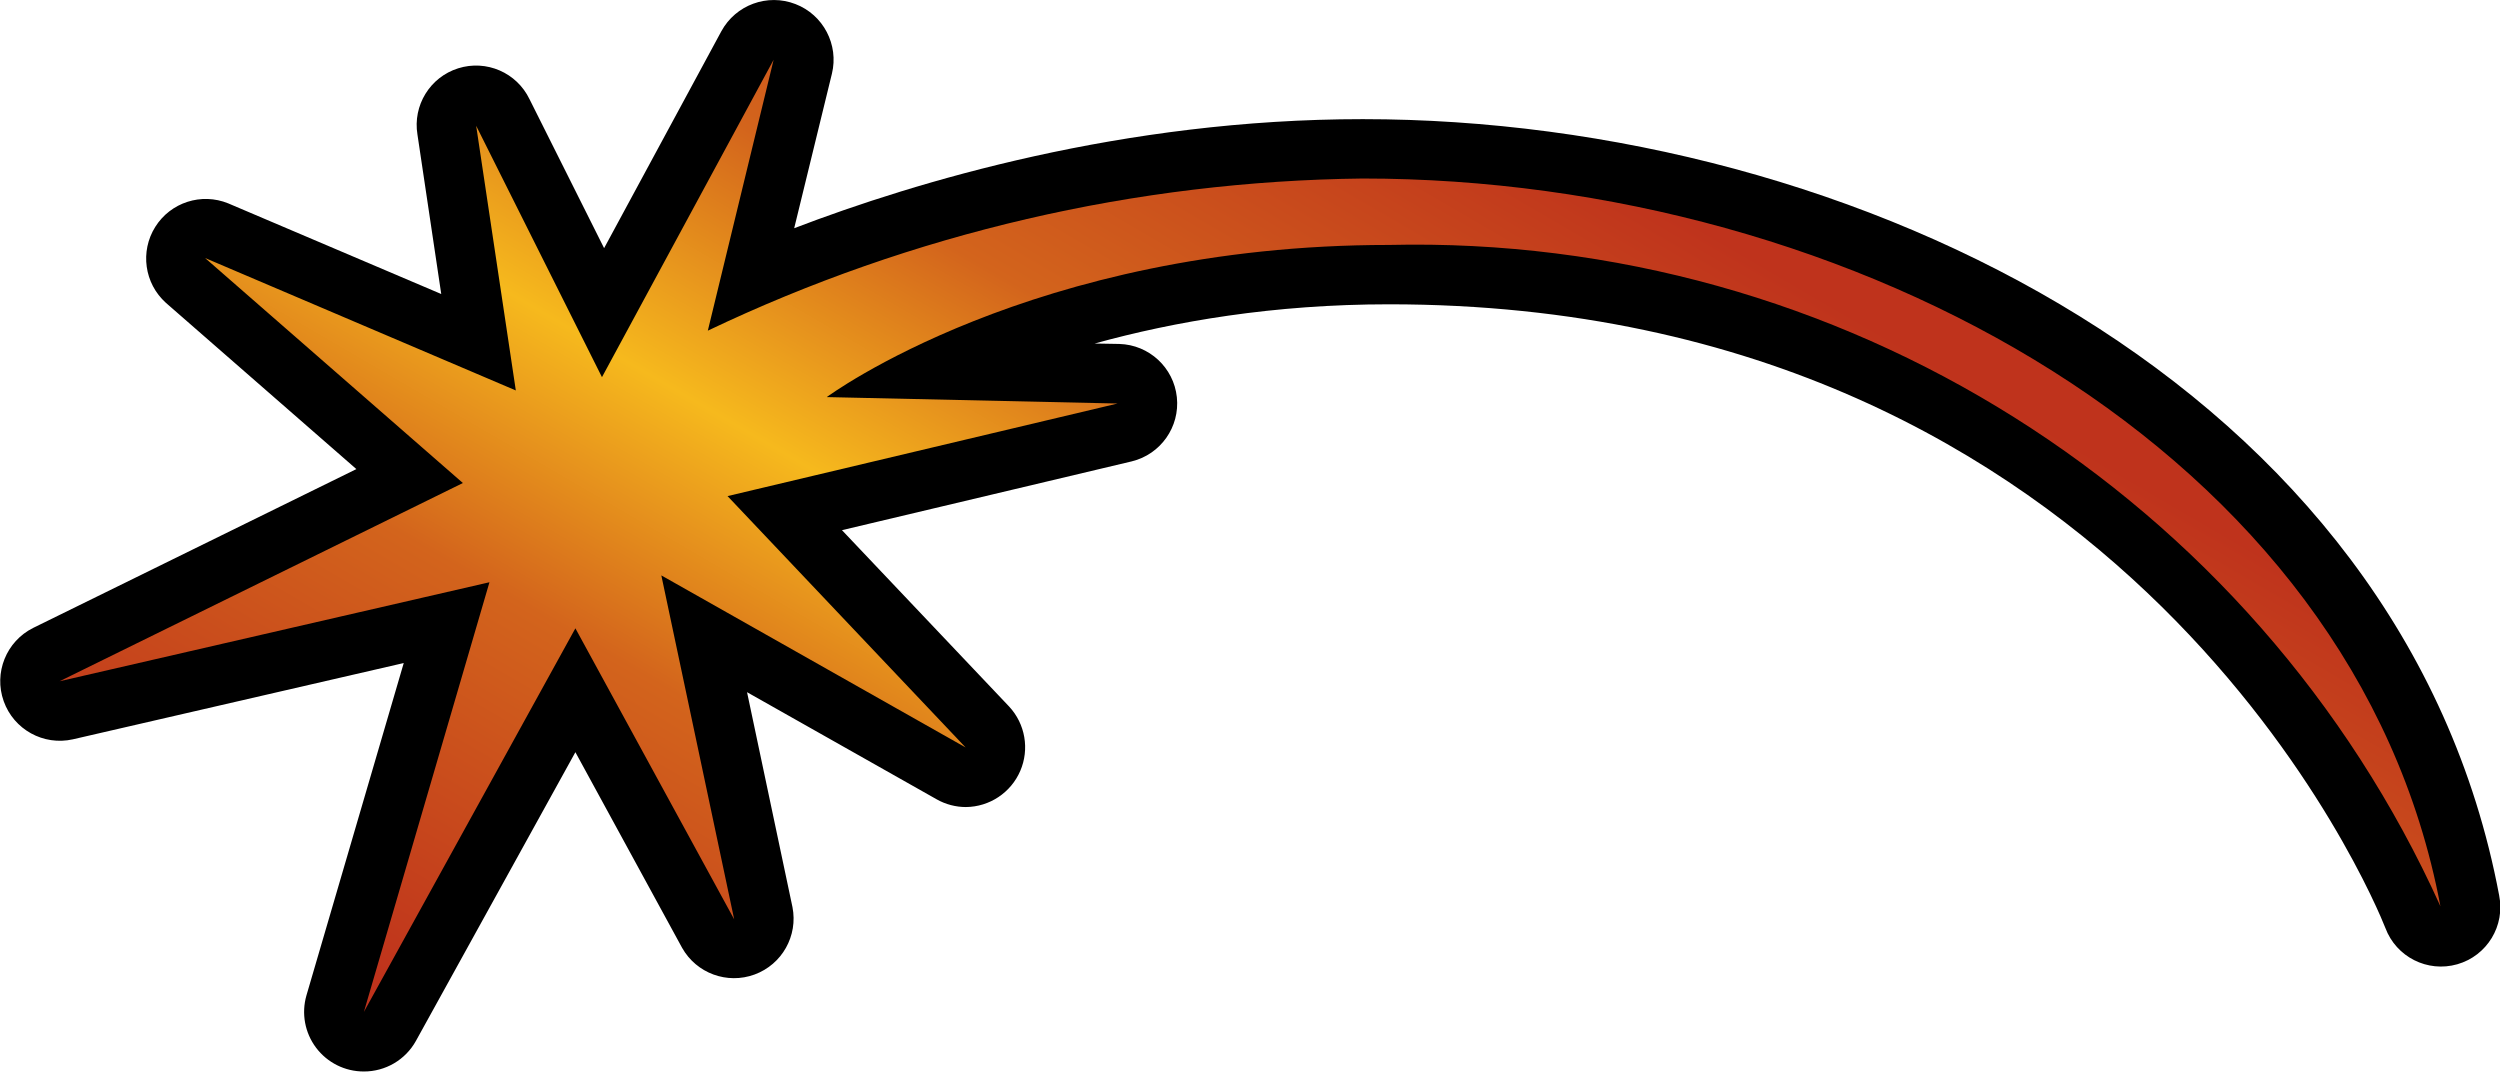
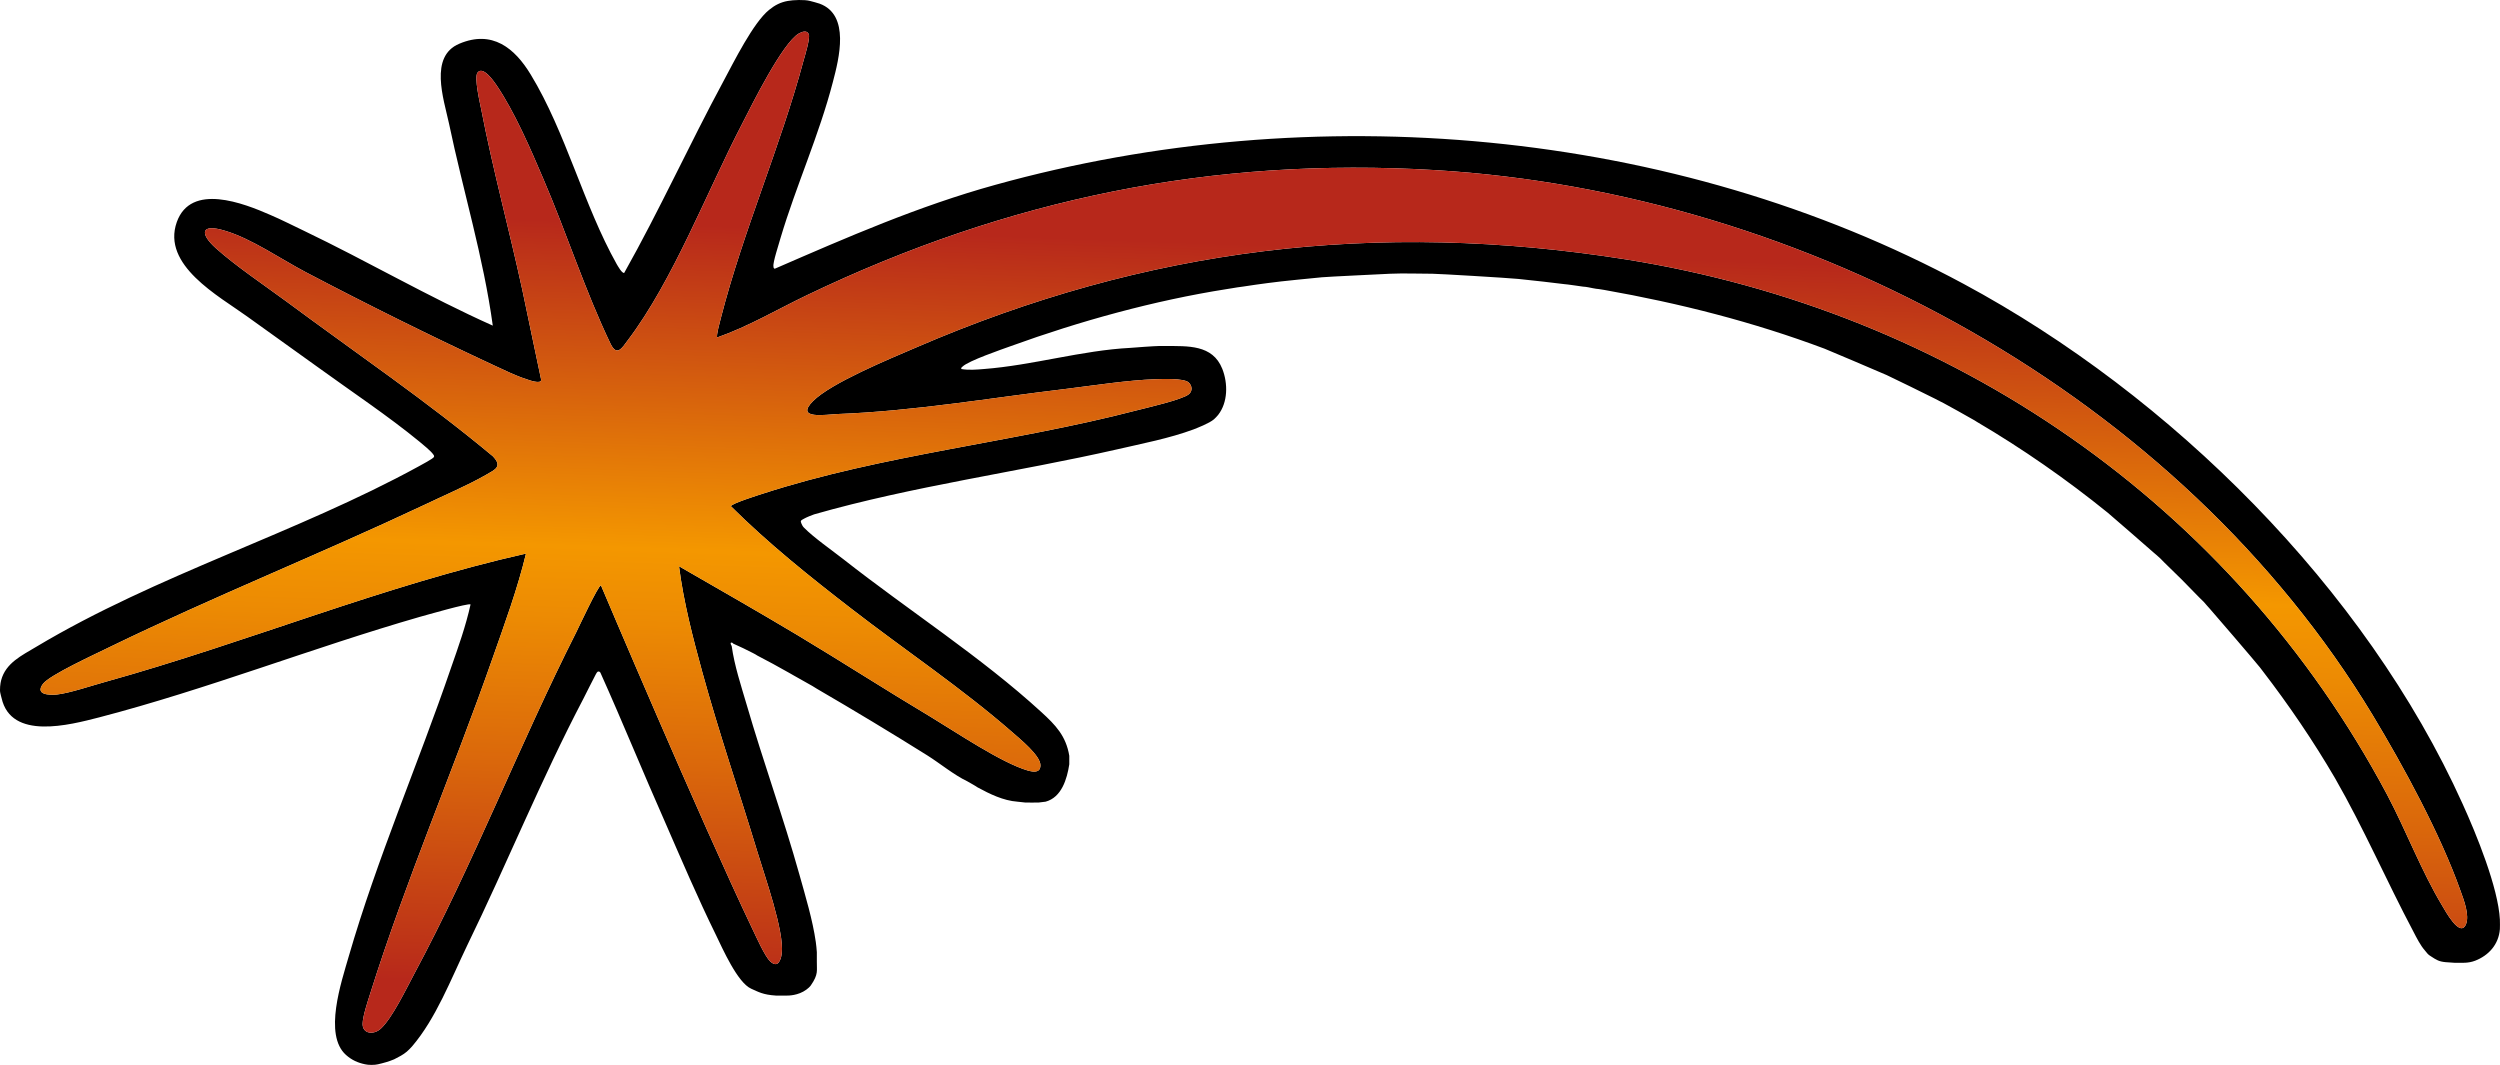
- <svg xmlns="http://www.w3.org/2000/svg" width="116.66" height="50">
-   <path d="M16.97 50a2.78 2.78 0 0 1-2.67-3.55l4.54-15.51L3.4 34.5a2.78 2.78 0 0 1-1.85-5.2l15.08-7.41-8.89-7.76a2.78 2.78 0 0 1 2.91-4.64l9.94 4.23-1.11-7.44a2.77 2.77 0 0 1 5.23-1.65l3.48 6.95 5.47-10.12A2.79 2.79 0 0 1 37.12.19c1.3.5 2.03 1.9 1.7 3.25l-1.76 7.21c5.67-2.17 15.35-5.09 26.53-5.09 22.96 0 48.56 12.44 53.03 36.22a2.77 2.77 0 0 1-5.31 1.52c-.47-1.19-11.88-29.1-46.49-29.1-5.4 0-10.01.8-13.74 1.83l1.15.02a2.78 2.78 0 0 1 .58 5.48l-13.52 3.21 7.8 8.23a2.79 2.79 0 0 1-2.02 4.69c-.46 0-.94-.12-1.36-.36l-8.85-5 2.12 10.03a2.78 2.78 0 0 1-5.15 1.9l-4.98-9.13-7.44 13.47A2.77 2.77 0 0 1 16.97 50" />
-   <path fill="url(#a)" d="M28.09 17.6 22.22 5.87l1.85 12.35-14.5-6.18 12.03 10.5-18.82 9.25 20.06-4.62-5.86 20.05 9.87-17.9 7.41 13.58-3.4-16.05 14.2 8.03-11.11-11.73 18.2-4.32-13.57-.3s9.56-7.1 26.23-7.1a52.5 52.5 0 0 1 49.07 30.86c-4-21.3-27.46-33.96-50.3-33.96a72.95 72.95 0 0 0-30.55 7.1L36.1 2.79 28.09 17.6z" />
-   <linearGradient id="a" x1="-499.1" x2="-496.99" y1="-15.17" y2="-15.17" gradientTransform="rotate(-60 -6811.15 -12802.54) scale(29.1)" gradientUnits="userSpaceOnUse">
-     <stop offset="0" stop-color="#bf331c" />
-     <stop offset=".3" stop-color="#d3641c" />
-     <stop offset=".5" stop-color="#f6b91d" />
-     <stop offset=".7" stop-color="#d3641c" />
-     <stop offset="1" stop-color="#bf331c" />
-   </linearGradient>
+ <svg xmlns="http://www.w3.org/2000/svg" id="Layer_2" width="500" height="212.983" viewBox="0 0 500 212.983">
+   <defs>
+     <style>.cls-1{fill:url(#linear-gradient);}</style>
+     <linearGradient id="linear-gradient" x1="248.344" y1="230.909" x2="265.091" y2="-254.129" gradientUnits="userSpaceOnUse">
+       <stop offset=".06" stop-color="#b7281b" />
+       <stop offset=".072" stop-color="#bc3118" />
+       <stop offset=".151" stop-color="#da670b" />
+       <stop offset=".21" stop-color="#ec8a03" />
+       <stop offset=".241" stop-color="#f49700" />
+       <stop offset=".375" stop-color="#b7281b" />
+       <stop offset=".513" stop-color="#b7281b" />
+     </linearGradient>
+   </defs>
+   <g id="Layer_2_copy_2">
+     <path d="M499.982,183.96c-.332-6.436-4.733-17.19-7.474-23.21-19.473-43.14-58.337-81.672-99.775-103.968-58.129-31.307-130.168-37.452-193.696-19.806-15.321,4.235-29.563,10.463-44.095,16.775-.208-.083-.249-.249-.249-.457-.166-.789,1.121-4.567,1.412-5.688,3.114-10.463,7.723-20.594,10.463-31.182,1.246-4.733,3.488-13.453-2.657-15.695-.623-.208-1.287-.374-1.91-.54-1.08-.291-3.363-.208-4.443,0-1.412.249-2.574.83-3.737,1.785-3.156,2.533-7.059,10.422-9.093,14.2-6.851,12.705-12.83,25.868-19.888,38.407-.457.125-1.287-1.412-1.495-1.744-6.602-11.751-10.173-26.366-17.19-37.909-3.239-5.356-7.723-8.968-14.283-6.187-6.062,2.533-3.156,10.962-2.076,15.944,2.823,13.494,6.892,26.74,8.761,40.441-12.913-5.771-25.12-12.913-37.867-19.017-2.2-1.038-4.36-2.159-6.602-3.114-5.398-2.367-15.902-6.477-18.726,1.412-3.073,8.636,8.387,14.781,14.075,18.892,4.65,3.322,9.301,6.685,13.951,10.006,6.643,4.817,14.242,9.882,20.511,15.031.706.581,2.284,1.869,2.74,2.533.125.166.208.249.166.498-.083.332-2.574,1.619-3.073,1.91-24.497,13.411-52.316,21.633-76.482,36.082-2.907,1.744-6.104,3.239-7.017,6.685-.166.581-.332,1.952-.166,2.575.083.415.166.664.249.996,1.91,8.47,13.536,5.398,19.515,3.861,21.674-5.647,42.642-13.91,64.108-20.096,1.246-.332,9.799-2.823,10.173-2.491-.955,4.318-2.45,8.512-3.903,12.664-6.602,19.307-14.781,38.116-20.47,57.756-1.453,5.065-5.065,15.653-.54,19.681,1.163,1.038,2.408,1.578,3.82,1.868.623.166,1.951.166,2.574,0,1.079-.249,2.159-.54,3.239-.996.332-.166,1.329-.706,1.329-.706.415-.249.83-.498,1.204-.83.291-.249.789-.747,1.038-1.038,4.775-5.564,7.806-13.494,11.003-20.138,7.972-16.359,14.823-33.3,23.252-49.369.83-1.619,1.661-3.322,2.491-4.899.083-.083.249-.623.581-.581.249,0,.374.249.415.374,4.277,9.508,8.512,19.93,12.913,29.854,3.239,7.432,6.519,15.113,10.09,22.38,1.37,2.824,4.36,9.633,7.1,10.837,1.412.623,2.325,1.204,4.941,1.37h2.2c.166,0,2.242.042,3.903-1.204.249-.166.706-.581.872-.83,1.578-2.284,1.163-2.948,1.204-4.775v-1.869c0-.332-.166-1.744-.208-2.034-.623-4.401-2.076-9.176-3.28-13.494-3.197-11.418-7.225-22.546-10.546-33.964-1.121-3.82-2.45-7.806-2.989-11.709,0-.125-.332-.415-.166-.706.29-.083.374.125.498.208,1.287.581,2.657,1.204,3.903,1.868.374.166.664.374.872.498,2.076,1.079,4.235,2.242,6.27,3.405.332.166.623.374.872.498,1.287.748,2.616,1.453,3.903,2.201.291.166.581.374.872.54,7.349,4.277,14.865,8.802,22.089,13.328,2.574,1.619,5.315,3.903,8.014,5.19.249.124,1.08.623,1.163.664.374.208.623.374.872.54,2.45,1.329,5.149,2.657,7.972,2.865.374.042,1.412.166,1.536.166.913,0,1.827.042,2.74,0,.083,0,1.038-.124,1.37-.166,3.197-.872,4.277-4.526,4.733-7.474v-1.702c-.664-3.986-2.741-6.145-5.605-8.761-11.958-10.962-26.698-20.428-39.528-30.518-2.284-1.786-6.021-4.401-7.931-6.353-.249-.249-.374-.498-.498-.789-.291-.623-.083-.664.498-.996.415-.249,1.744-.789,2.034-.872,19.722-5.647,40.525-8.429,60.579-12.996,5.024-1.162,10.463-2.2,15.28-3.986.623-.249,3.156-1.204,4.111-2.034.208-.208.664-.623.83-.872,1.952-2.491,1.993-6.27.83-9.218-1.952-4.899-6.934-4.526-11.377-4.567h-1.204c-.789,0-5.439.332-5.771.374-9.758.498-19.556,3.488-29.355,4.235-1.495.125-2.99.249-4.484,0-.083-.291.083-.332.249-.498,1.204-1.162,7.764-3.405,9.716-4.111,13.743-4.983,28.608-9.093,43.099-11.377l1.038-.166c.747-.125,1.453-.249,2.2-.332.415-.083,4.816-.706,4.941-.706,1.287-.166,2.616-.332,2.699-.332,1.162-.125,5.065-.54,8.18-.83,1.287-.124,12.124-.623,13.619-.706,2.823-.125,5.647,0,8.47,0,1.162,0,15.155.83,17.19,1.038.996.083,9.135.996,9.176,1.038.374,0,3.695.498,3.737.498.789.042,1.37.208,2.076.332.374.083.747.124,1.162.166.249.042.997.166,1.038.166,15.031,2.657,29.771,6.394,44.054,11.751.124.042,11.044,4.65,12.415,5.273.249.083,9.135,4.443,9.674,4.733.581.332,1.162.581,1.702.872.374.166,5.315,2.948,5.813,3.239.249.124.581.332.83.498,9.176,5.398,17.937,11.501,26.2,18.186.208.166,8.886,7.681,9.176,7.972.415.374.872.706,1.37,1.204s.996,1.038,1.536,1.536c1.869,1.785,3.654,3.571,5.439,5.439.54.581,1.121,1.121,1.702,1.702.457.498.83.996,1.204,1.37.291.29,9.301,10.795,10.006,11.709.042.083.498.623.54.706,5.232,6.809,10.131,13.993,14.491,21.466,5.73,9.965,10.297,20.553,15.695,30.726.623,1.204,1.37,2.699,2.284,3.737.332.374.581.83,1.204,1.163,1.08.706,1.578,1.038,2.907,1.162.332.042,1.702.125,1.785.125,1.536,0,2.741.124,4.152-.415,2.657-1.038,4.692-3.197,4.941-6.311.042-.54,0-1.287,0-1.869ZM493.172,184.915c-1.204,2.657-4.111-2.74-4.733-3.778-4.194-6.976-7.183-14.948-11.003-22.172-30.975-58.213-87.194-96.702-152.257-107.083-49.908-7.931-95.872-2.325-142.043,17.646-5.107,2.2-16.941,7.059-20.553,10.712-3.695,3.737,2.741,2.657,4.775,2.574,15.487-.581,30.767-3.239,46.088-5.066,5.688-.706,12.041-1.702,17.688-1.91,1.37-.041,5.564-.208,6.56.623.747.623.872,1.785.042,2.408-1.329,1.08-8.47,2.699-10.546,3.239-24.58,6.394-50.573,8.802-74.696,16.65-.789.249-6.311,1.993-6.311,2.491,7.474,7.432,15.819,14.117,24.165,20.553,10.63,8.221,22.006,15.819,32.137,24.663,1.453,1.287,5.688,4.692,5.605,6.644-.042,1.536-1.453,1.287-2.533.996-5.273-1.536-14.366-7.682-19.39-10.712-8.969-5.356-17.73-11.003-26.657-16.359-7.848-4.692-15.778-9.218-23.708-13.785.913,7.142,2.74,14.159,4.65,21.134,3.322,12.082,7.391,23.999,11.044,36.04,1.412,4.692,5.398,15.861,4.858,20.262-.166,1.37-.789,2.989-2.284,1.619-1.121-1.038-2.865-5.024-3.612-6.56-10.38-21.715-30.269-68.676-30.269-68.676-.54,0-4.443,8.387-4.941,9.384-11.377,22.505-20.511,46.172-32.428,68.385-1.578,2.948-4.36,8.761-6.644,10.878-1.37,1.287-3.654,1.121-3.654-.913,0-1.495,1.038-4.567,1.537-6.145,7.058-22.463,16.691-44.801,24.497-67.139,2.408-6.851,4.941-13.743,6.644-20.802-28.608,6.436-55.804,17.771-83.997,25.618-2.74.747-7.225,2.284-9.84,2.574-1.495.125-4.401.083-2.782-2.117,1.287-1.786,10.795-6.104,13.37-7.391,20.678-10.048,42.061-18.601,62.863-28.4,3.986-1.91,8.595-3.862,12.373-6.021,1.869-1.08,3.363-1.661,1.37-3.737-13.245-11.044-27.487-20.719-41.313-30.975-4.401-3.239-10.09-7.058-14.075-10.629-3.28-2.948-3.031-4.982,1.827-3.488,5.315,1.578,11.21,5.688,16.193,8.304,12.332,6.477,24.996,12.747,37.66,18.643,1.993.914,4.318,2.076,6.436,2.74.457.166,2.948,1.08,2.948.125-1.287-5.979-2.491-12-3.779-18.02-2.616-12.041-5.896-24.082-8.221-36.123-.291-1.412-1.412-6.27-.747-7.266,1.08-1.495,3.28,1.702,3.82,2.491,3.612,5.315,6.809,12.747,9.342,18.684,4.65,10.795,8.429,22.587,13.494,33.092,1.246,2.491,2.242.83,3.405-.748,9.093-11.999,15.861-29.812,22.92-43.389,1.951-3.82,8.014-16.069,11.294-17.979.623-.332,1.578-.747,1.993.124.332.748-.748,4.235-1.038,5.273-4.65,17.314-12.083,34.13-16.526,51.445-.166.664-.996,3.612-.747,3.945,6.27-2.201,12-5.605,17.979-8.47,40.109-19.224,81.008-27.694,125.684-24.995,74.073,4.484,148.811,45.05,187.426,108.993,6.187,10.256,13.577,23.875,17.564,35.127.664,1.827,1.868,4.941,1.079,6.768Z" />
+     <path class="cls-1" d="M493.172,184.915c-1.204,2.657-4.111-2.74-4.733-3.778-4.194-6.976-7.183-14.948-11.003-22.172-30.975-58.213-87.194-96.702-152.257-107.083-49.908-7.931-95.872-2.325-142.043,17.646-5.107,2.2-16.941,7.059-20.553,10.712-3.695,3.737,2.741,2.657,4.775,2.574,15.487-.581,30.767-3.239,46.088-5.066,5.688-.706,12.041-1.702,17.688-1.91,1.37-.041,5.564-.208,6.56.623.747.623.872,1.785.042,2.408-1.329,1.08-8.47,2.699-10.546,3.239-24.58,6.394-50.573,8.802-74.696,16.65-.789.249-6.311,1.993-6.311,2.491,7.474,7.432,15.819,14.117,24.165,20.553,10.63,8.221,22.006,15.819,32.137,24.663,1.453,1.287,5.688,4.692,5.605,6.644-.042,1.536-1.453,1.287-2.533.996-5.273-1.536-14.366-7.682-19.39-10.712-8.969-5.356-17.73-11.003-26.657-16.359-7.848-4.692-15.778-9.218-23.708-13.785.913,7.142,2.74,14.159,4.65,21.134,3.322,12.082,7.391,23.999,11.044,36.04,1.412,4.692,5.398,15.861,4.858,20.262-.166,1.37-.789,2.989-2.284,1.619-1.121-1.038-2.865-5.024-3.612-6.56-10.38-21.715-30.269-68.676-30.269-68.676-.54,0-4.443,8.387-4.941,9.384-11.377,22.505-20.511,46.172-32.428,68.385-1.578,2.948-4.36,8.761-6.644,10.878-1.37,1.287-3.654,1.121-3.654-.913,0-1.495,1.038-4.567,1.537-6.145,7.058-22.463,16.691-44.801,24.497-67.139,2.408-6.851,4.941-13.743,6.644-20.802-28.608,6.436-55.804,17.771-83.997,25.618-2.74.747-7.225,2.284-9.84,2.574-1.495.125-4.401.083-2.782-2.117,1.287-1.786,10.795-6.104,13.37-7.391,20.678-10.048,42.061-18.601,62.863-28.4,3.986-1.91,8.595-3.862,12.373-6.021,1.869-1.08,3.363-1.661,1.37-3.737-13.245-11.044-27.487-20.719-41.313-30.975-4.401-3.239-10.09-7.058-14.075-10.629-3.28-2.948-3.031-4.982,1.827-3.488,5.315,1.578,11.21,5.688,16.193,8.304,12.332,6.477,24.996,12.747,37.66,18.643,1.993.914,4.318,2.076,6.436,2.74.457.166,2.948,1.08,2.948.125-1.287-5.979-2.491-12-3.779-18.02-2.616-12.041-5.896-24.082-8.221-36.123-.291-1.412-1.412-6.27-.747-7.266,1.08-1.495,3.28,1.702,3.82,2.491,3.612,5.315,6.809,12.747,9.342,18.684,4.65,10.795,8.429,22.587,13.494,33.092,1.246,2.491,2.242.83,3.405-.748,9.093-11.999,15.861-29.812,22.92-43.389,1.951-3.82,8.014-16.069,11.294-17.979.623-.332,1.578-.747,1.993.124.332.748-.748,4.235-1.038,5.273-4.65,17.314-12.083,34.13-16.526,51.445-.166.664-.996,3.612-.747,3.945,6.27-2.201,12-5.605,17.979-8.47,40.109-19.224,81.008-27.694,125.684-24.995,74.073,4.484,148.811,45.05,187.426,108.993,6.187,10.256,13.577,23.875,17.564,35.127.664,1.827,1.868,4.941,1.079,6.768Z" />
+   </g>
</svg>
